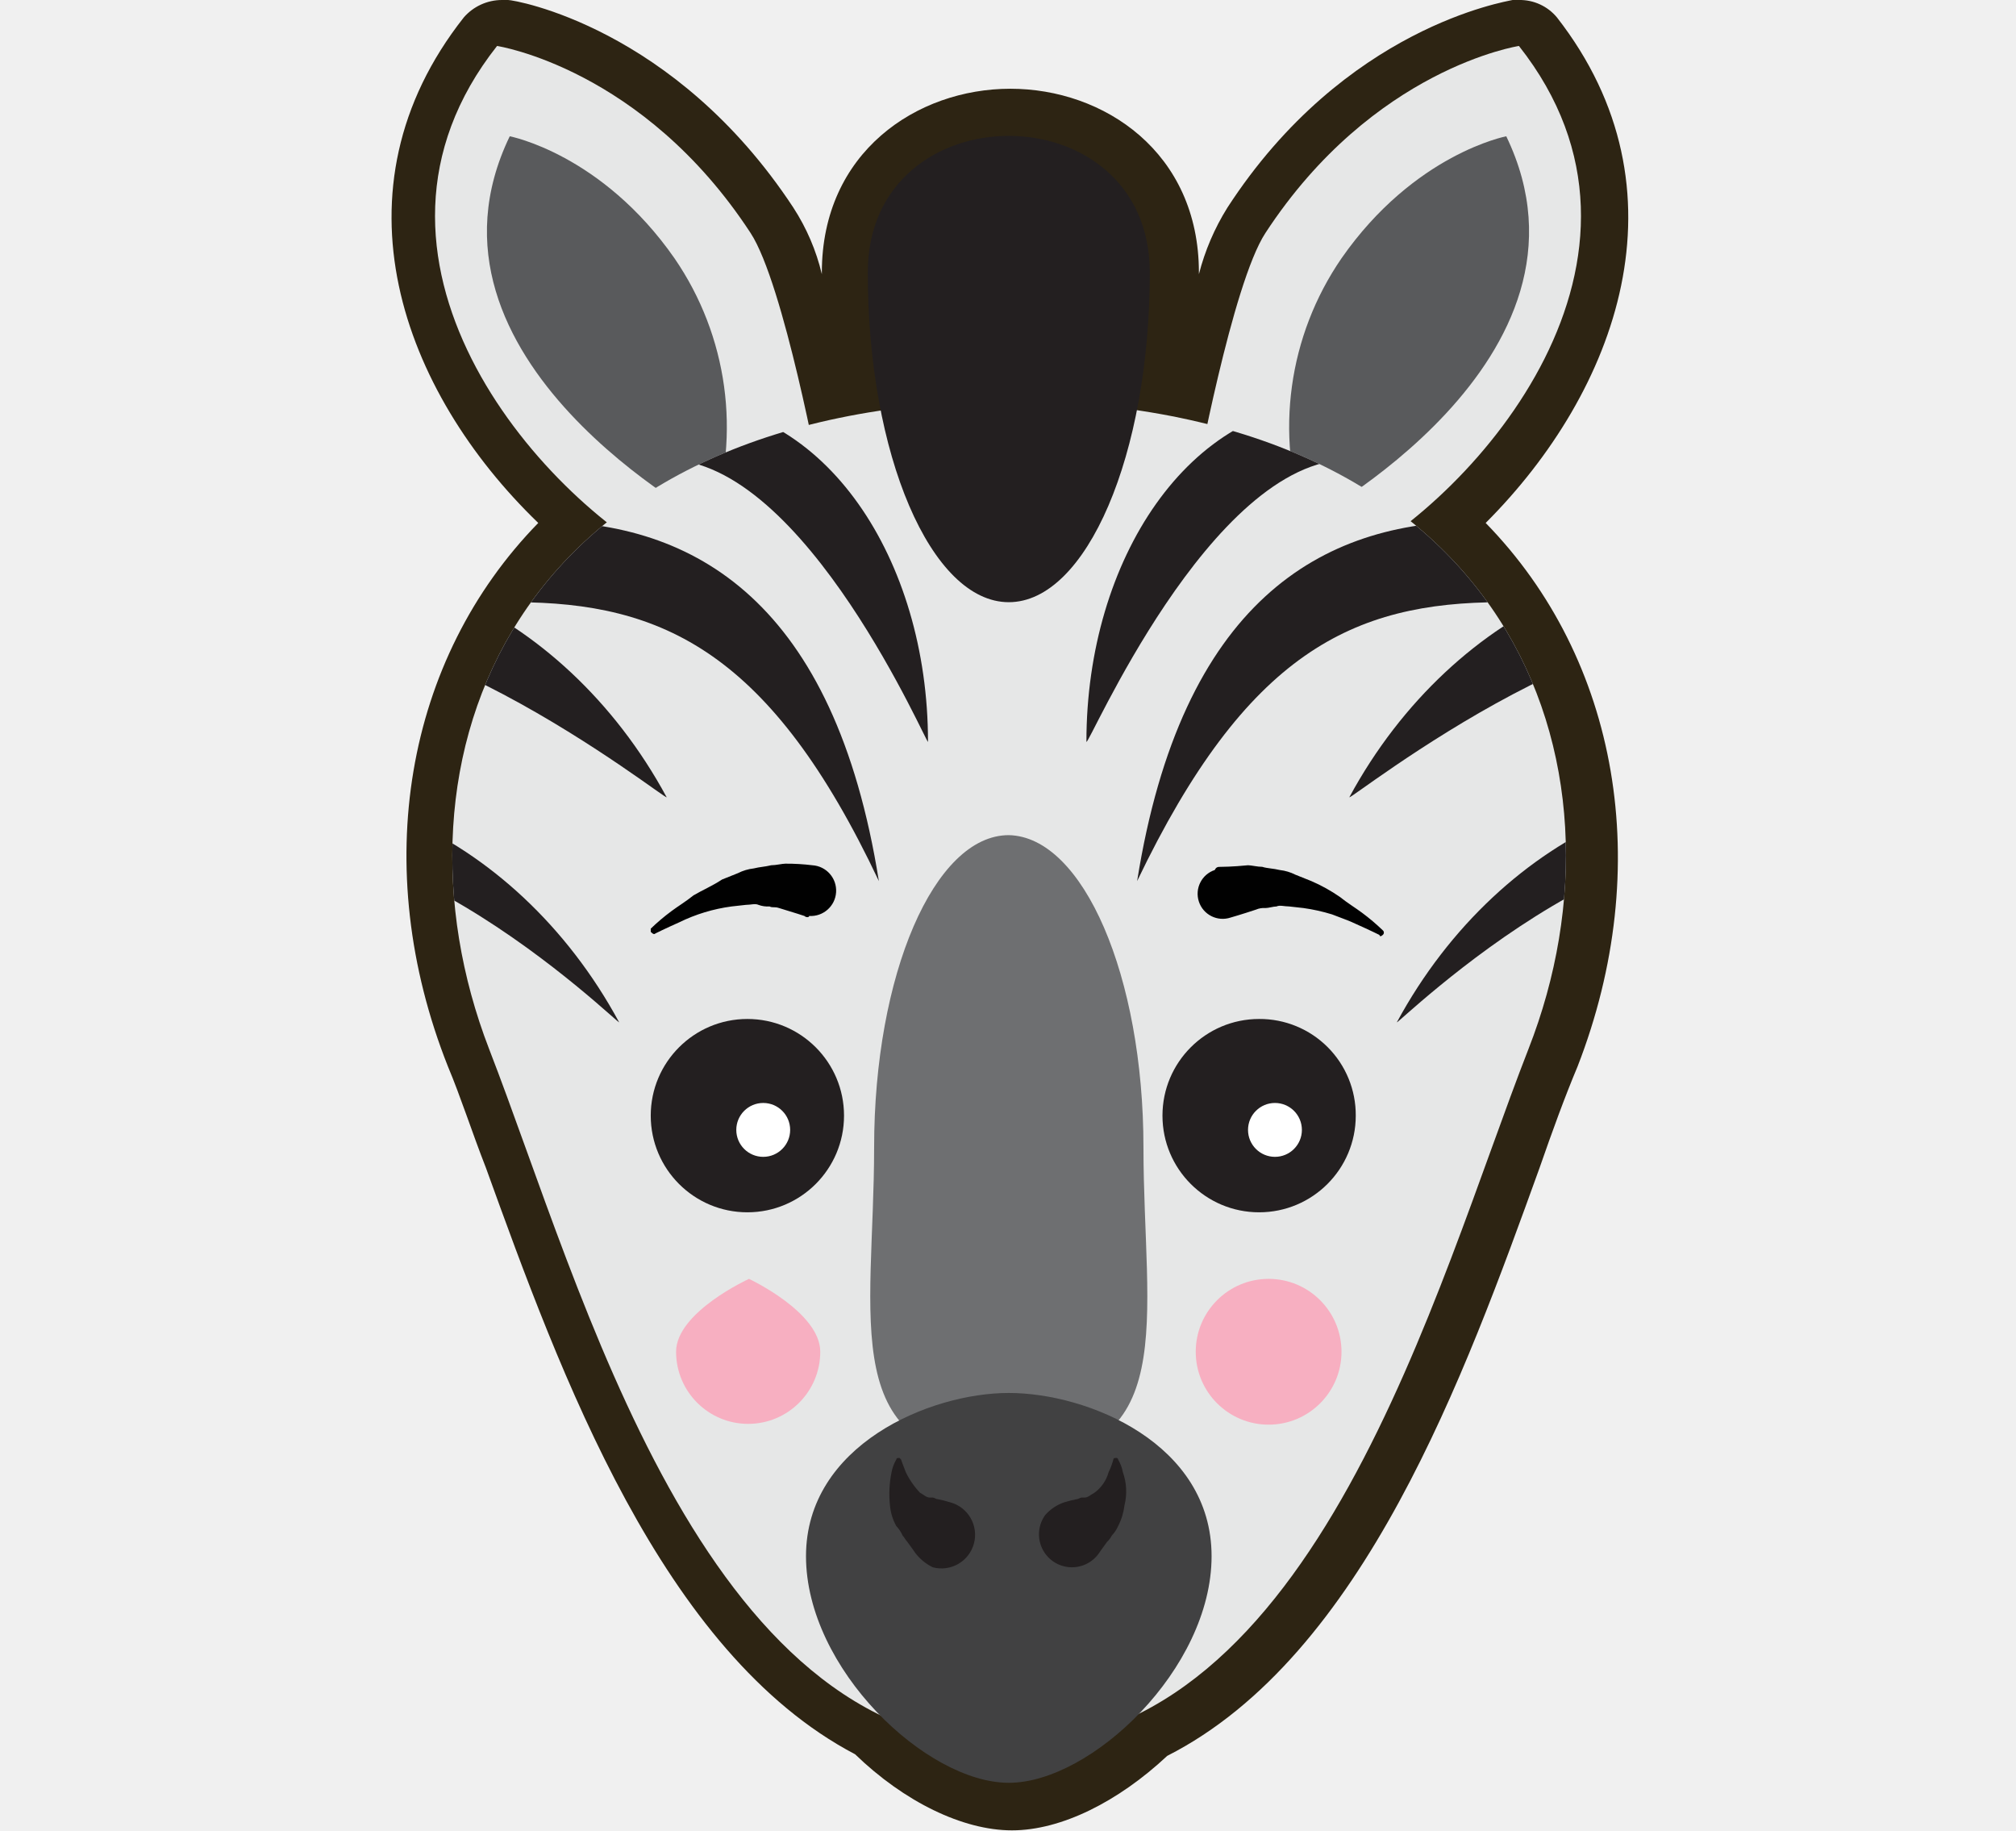
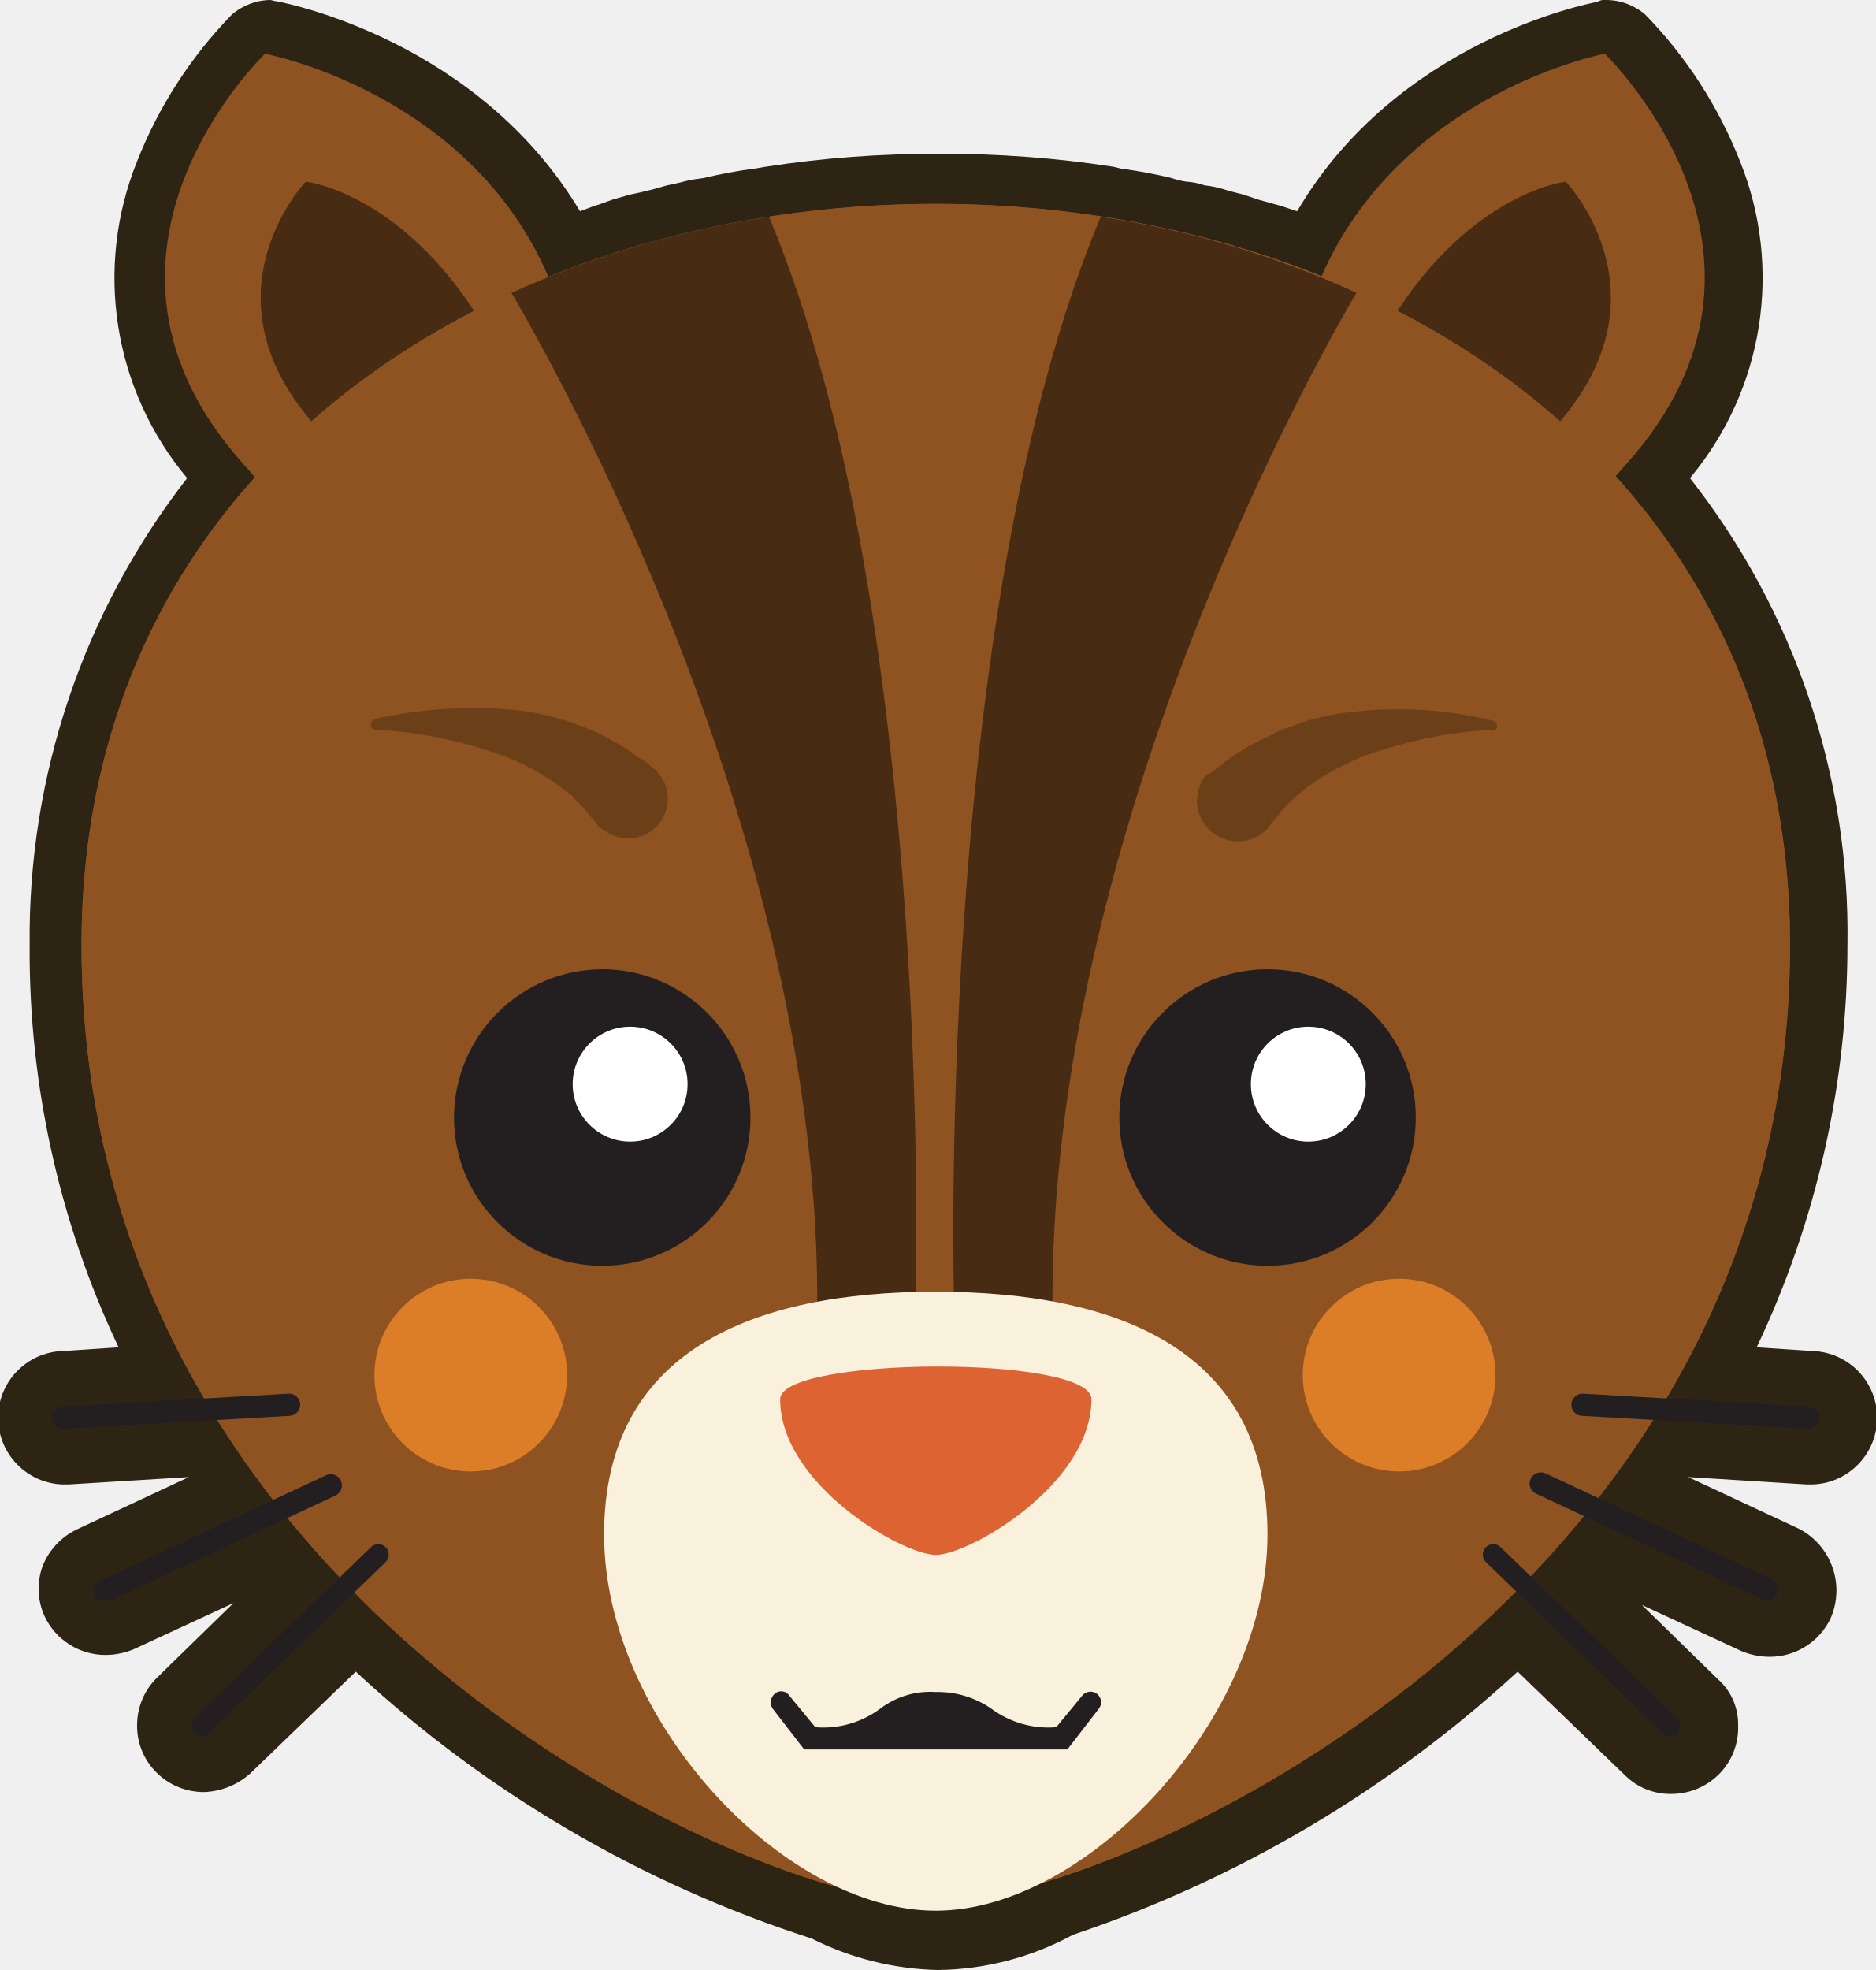
- <svg xmlns="http://www.w3.org/2000/svg" id="Layer_1" data-name="Layer 1" viewBox="0 0 127.248 115.5">
-   <defs>
-     <clipPath id="clip-path">
-       <path d="M63.774,25.3h0c-31.7.2-39.9,22.8-32.9,40.9,5.9,15.2,13.4,43.9,32.8,43.9h0c19.4-.1,26.9-28.8,32.8-43.9C103.574,48.1,95.274,25.5,63.774,25.3Z" fill="none" />
-     </clipPath>
-   </defs>
+ <svg xmlns="http://www.w3.org/2000/svg" id="Layer_1" data-name="Layer 1" viewBox="0 0 101.209 106.3">
  <g>
-     <path d="M98.274,1.1a3.043,3.043,0,0,0-2.4-1.1h-.4c-.4.1-10.6,1.7-18,13.1a14.932,14.932,0,0,0-1.8,4.2v-.1c0-7.6-6-11.6-11.9-11.6s-11.9,4-11.9,11.6v.1a13.4,13.4,0,0,0-1.8-4.2c-7.5-11.4-17.6-13.1-18-13.1h-.4a3.194,3.194,0,0,0-2.4,1.1c-8.6,10.9-3.9,23.6,4.7,31.9-8.4,8.6-10.7,21.7-5.7,34.3.8,1.9,1.5,4.1,2.4,6.4,4.7,13,11.1,30.6,23.3,37,3.1,3,6.8,4.8,9.9,4.8s6.7-1.8,9.8-4.7c12.4-6.3,18.8-24.1,23.5-37.1.8-2.3,1.6-4.5,2.4-6.4,4.9-12.6,2.6-25.7-5.8-34.3C102.074,24.7,106.774,12,98.274,1.1Z" fill="#2d2413" />
+     <path d="M97.6,80.1a3.6,3.6,0,0,0,.2-7.2l-3-.2A50.644,50.644,0,0,0,99.7,51a39.751,39.751,0,0,0-8.5-25.2A16.85,16.85,0,0,0,93.9,8.7,23.872,23.872,0,0,0,88.8.8,3.227,3.227,0,0,0,86.7,0a.75.75,0,0,0-.5.1C85.7.2,75.4,2.2,70,11.4h0l-.9-.3c-.4-.1-.7-.2-1.1-.3l-.9-.3c-.4-.1-.8-.2-1.1-.3a5.758,5.758,0,0,0-1-.2,3.554,3.554,0,0,0-1-.2,4.536,4.536,0,0,1-.8-.2,25.568,25.568,0,0,0-2.7-.5L60.1,9a59.49,59.49,0,0,0-9.4-.7,59.49,59.49,0,0,0-9.4.7l-.6.1a25.571,25.571,0,0,0-2.7.5l-.7.1c-.4.1-.8.2-1.3.3l-.7.2c-.4.1-.8.2-1.3.3l-.7.2c-.4.1-.8.3-1.2.4l-.8.3C25.8,2.2,15.5.2,15.1.1a4.332,4.332,0,0,1-.5-.1,3.227,3.227,0,0,0-2.1.8A23.871,23.871,0,0,0,7.4,8.7a16.831,16.831,0,0,0,2.7,17.1A40.341,40.341,0,0,0,1.6,51,49.91,49.91,0,0,0,6.4,72.7l-3,.2a3.6,3.6,0,0,0,.2,7.2h.1l6.5-.4-6,2.8a3.721,3.721,0,0,0-1.9,2,3.591,3.591,0,0,0,.1,2.7,3.628,3.628,0,0,0,3.3,2.1A4.012,4.012,0,0,0,7.2,89l5.4-2.5-4.1,4A3.58,3.58,0,0,0,7.4,93a3.541,3.541,0,0,0,1,2.6A3.631,3.631,0,0,0,11,96.7a3.946,3.946,0,0,0,2.5-1l5.7-5.5a65.846,65.846,0,0,0,24.6,14.4,15.876,15.876,0,0,0,6.8,1.7,15.588,15.588,0,0,0,7.3-1.9,66.746,66.746,0,0,0,24-14.2l5.8,5.6a3.471,3.471,0,0,0,2.5,1,3.631,3.631,0,0,0,2.6-1.1,3.541,3.541,0,0,0,1-2.6,3.25,3.25,0,0,0-1.1-2.5l-4.1-4L94,89.1a4.012,4.012,0,0,0,1.5.3,3.628,3.628,0,0,0,3.3-2.1,3.751,3.751,0,0,0-1.7-4.8l-6-2.8,6.4.4Z" fill="#2d2413" />
    <g>
      <g>
        <g>
-           <path d="M75.474,30.4s2.3-12.5,4.4-15.7c6.8-10.4,16-11.8,16-11.8,10.5,13.3-2.5,28.4-11.1,32.8Z" fill="#e6e7e7" />
-           <path d="M82.374,33a18.788,18.788,0,0,1,2.3-16.7c4.6-6.6,10.4-7.7,10.4-7.7C101.874,22.7,82.374,33,82.374,33Z" fill="#595a5c" />
+           <path d="M71.5,14.5c-4.2,9.2-2.5,14.8,3.6,17.3,6,2.6,5.8,1,12.7-6.8C97.9,13.7,86.6,2.9,86.6,2.9S76,4.9,71.5,14.5Z" fill="#8f5322" />
+           <path d="M74.6,18.1c-3.7,6.5,3.5,10.9,8.7,5.6,7.4-7.4,1.2-13.9,1.2-13.9S79,10.4,74.6,18.1Z" fill="#472b13" />
        </g>
        <g>
-           <path d="M51.774,30.4s-2.3-12.5-4.4-15.7c-6.8-10.4-16-11.8-16-11.8-10.5,13.3,2.5,28.4,11.1,32.8Z" fill="#e6e7e7" />
-           <path d="M44.874,33a18.788,18.788,0,0,0-2.3-16.7c-4.6-6.6-10.4-7.7-10.4-7.7C25.374,22.7,44.874,33,44.874,33Z" fill="#595a5c" />
+           <path d="M29.4,14.5c4.2,9.2,2.5,14.8-3.6,17.3-6,2.6-5.8,1-12.7-6.8C3,13.7,14.3,2.9,14.3,2.9S25,4.9,29.4,14.5Z" fill="#8f5322" />
+           <path d="M26.4,18.1c3.7,6.5-3.5,10.9-8.7,5.6-7.4-7.4-1.2-13.9-1.2-13.9S22,10.4,26.4,18.1Z" fill="#472b13" />
        </g>
      </g>
-       <path d="M63.774,25.3h0c-31.7.2-39.9,22.8-32.9,40.9,5.9,15.2,13.4,43.9,32.8,43.9h0c19.4-.1,26.9-28.8,32.8-43.9C103.574,48.1,95.274,25.5,63.774,25.3Z" fill="#e6e7e7" />
-       <path d="M72.174,72.4c0-10.8-3.8-19.6-8.5-19.7h0c-4.7,0-8.5,8.8-8.5,19.7s-2.5,19.7,8.5,19.7h0C74.674,92.1,72.174,83.3,72.174,72.4Z" fill="#6e6f71" />
-       <path d="M50.874,98.2c0,7.1,7.6,14.3,12.8,14.3s12.8-7.2,12.8-14.3-7.8-10.3-12.8-10.3S50.874,91.2,50.874,98.2Z" fill="#414142" />
+       <path d="M4.4,51C4.4,24.9,27,11,50.5,11S96.6,24.9,96.6,51c0,35.5-36.6,51.7-46.3,51.7C40.7,102.7,4.4,86.5,4.4,51Z" fill="#8f5322" />
+       <path d="M4.4,51C4.4,24.9,27,11,50.5,11S96.6,24.9,96.6,51c0,35.5-36.6,51.7-46.3,51.7C40.7,102.7,4.4,86.5,4.4,51Z" fill="#8f5322" />
      <g>
-         <path d="M67.174,94.8a7.349,7.349,0,0,1,.8-.2c.1,0,.2-.1.3-.1h.2c.2,0,.4-.2.6-.3a2.379,2.379,0,0,0,.9-1.3,4.418,4.418,0,0,0,.3-.8c0-.1.1-.1.2-.1a.1.1,0,0,1,.1.1,2.414,2.414,0,0,1,.3.8,3.6,3.6,0,0,1,.1,2.1,3.816,3.816,0,0,1-.4,1.3,2.092,2.092,0,0,1-.4.6,1.381,1.381,0,0,1-.3.4c-.3.4-.5.7-.5.7h0a2.081,2.081,0,1,1-3.4-2.4A2.8,2.8,0,0,1,67.174,94.8Z" fill="#231f20" />
-         <path d="M57.774,98s-.2-.3-.5-.7c-.1-.1-.2-.3-.3-.4a2.092,2.092,0,0,0-.4-.6,3.259,3.259,0,0,1-.4-1.3,6.85,6.85,0,0,1,.1-2.1,2.414,2.414,0,0,1,.3-.8c0-.1.1-.1.2-.1l.1.1s.1.3.3.8a5.084,5.084,0,0,0,.9,1.3c.2.1.4.3.6.3h.2c.1,0,.2.1.3.1a7.349,7.349,0,0,1,.8.2,2.122,2.122,0,1,1-1.1,4.1,3.125,3.125,0,0,1-1.1-.9Z" fill="#231f20" />
-       </g>
-       <path d="M77.074,54.7s.7,0,1.7-.1c.2,0,.6.1.9.1.3.1.7.1,1.1.2a2.933,2.933,0,0,1,1,.3l1,.4a10.419,10.419,0,0,1,1.8,1c.5.4,1,.7,1.4,1a13.3,13.3,0,0,1,1.3,1.1.188.188,0,0,1,0,.3c-.1.1-.2.1-.2,0,0,0-.6-.3-1.5-.7-.4-.2-1-.4-1.5-.6a11.63,11.63,0,0,0-1.8-.4l-.9-.1c-.3,0-.6-.1-.8,0-.2,0-.5.1-.7.1a1.269,1.269,0,0,0-.6.1c-.9.3-1.6.5-1.6.5a1.581,1.581,0,0,1-1-3C76.774,54.7,76.874,54.7,77.074,54.7Z" fill="#010101" />
-       <path d="M50.774,57.8s-.6-.2-1.6-.5c-.3-.1-.4,0-.6-.1a1.7,1.7,0,0,1-.7-.1c-.2-.1-.5,0-.8,0l-.9.1a10.7,10.7,0,0,0-3.3,1c-.9.4-1.5.7-1.5.7-.1.1-.2,0-.3-.1v-.2a13.294,13.294,0,0,1,1.3-1.1c.4-.3.9-.6,1.4-1,.5-.3,1.2-.6,1.8-1l1-.4a2.935,2.935,0,0,1,1-.3c.4-.1.7-.1,1.1-.2.3,0,.7-.1.9-.1a13.3,13.3,0,0,1,1.7.1,1.6,1.6,0,1,1-.2,3.2C51.074,57.9,50.874,57.9,50.774,57.8Z" fill="#010101" />
-       <path d="M72.574,17.2c0,11.5-4,20.8-8.9,20.8s-8.9-9.3-8.9-20.8S72.574,5.7,72.574,17.2Z" fill="#231f20" />
-       <g>
-         <g clip-path="url(#clip-path)">
-           <g>
-             <path d="M85.174,29c8.8,0,16,8.5,16.5,19.3,0-.5.1-1,.1-1.5,0-11.5-8.3-21.4-17.5-21.4s-15.7,9.9-15.7,21.4C68.574,47.4,76.374,29,85.174,29Z" fill="#231f20" />
-             <path d="M94.774,38c9.4,0,15.2,9,15.8,20.5,0-.5.1-1,.1-1.6,0-12.3-7.7-24-17.5-24s-18.6,5.1-21.4,22.7C78.674,41.2,85.374,38,94.774,38Z" fill="#231f20" />
-             <path d="M116.074,54.9c8.8,5.9,12.2,18.2,6.7,30l.9-1.5c6.5-12.2,3.9-26.4-5.9-31.6s-23,.5-29.6,12.7C87.874,65,105.274,47.7,116.074,54.9Z" fill="#231f20" />
-             <path d="M113.074,40.7c9.4,5,12.2,18.2,6.7,30l.9-1.5c6.5-12.2,3.9-26.4-5.9-31.6s-23,.5-29.6,12.7C84.874,50.8,103.674,35.7,113.074,40.7Z" fill="#231f20" />
-           </g>
+         <g>
+           <circle cx="68.405" cy="60.3" r="8" fill="#231f20" />
+           <circle cx="70.605" cy="58.5" r="3.1" fill="#fff" />
        </g>
-         <g clip-path="url(#clip-path)">
-           <g>
-             <path d="M42.074,29c-8.8,0-16,8.5-16.6,19.3,0-.5-.1-1-.1-1.5,0-11.5,8.3-21.4,17.5-21.4s15.7,9.9,15.7,21.4C58.674,47.4,50.874,29,42.074,29Z" fill="#231f20" />
-             <path d="M32.474,38c-9.4,0-15.2,9-15.8,20.5,0-.5-.1-1-.1-1.6,0-12.3,7.7-24,17.5-24s18.6,5.1,21.4,22.7C48.674,41.2,41.874,38,32.474,38Z" fill="#231f20" />
-             <path d="M11.174,54.9c-8.8,5.9-12.2,18.2-6.7,30l-.9-1.5c-6.5-12.2-3.9-26.4,5.9-31.6s23,.5,29.6,12.7C39.374,65,21.974,47.7,11.174,54.9Z" fill="#231f20" />
-             <path d="M14.174,40.7c-9.4,5-12.2,18.2-6.7,30l-.9-1.5c-6.5-12.2-3.9-26.4,5.9-31.6s23,.5,29.6,12.7C42.374,50.8,23.574,35.7,14.174,40.7Z" fill="#231f20" />
-           </g>
+         <g>
+           <path d="M24.5,60.3a8,8,0,1,0,8-8A8.024,8.024,0,0,0,24.5,60.3Z" fill="#231f20" />
+           <circle cx="34.005" cy="58.5" r="3.1" fill="#fff" />
        </g>
      </g>
      <g>
        <g>
-           <circle cx="47.174" cy="70.4" r="6.1" fill="#231f20" />
-           <circle cx="48.174" cy="71.3" r="1.7" fill="#fff" />
+           <path d="M97.6,77.1h0l-12.2-.7a.6.6,0,1,1,0-1.2l12.2.7a.645.645,0,0,1,.6.6Q98.055,77.1,97.6,77.1Z" fill="#231f20" />
+           <path d="M95.4,86.4a.367.367,0,0,1-.3-.1L82.9,80.6a.6.6,0,1,1,.5-1.1l12.2,5.7a.63.63,0,0,1,.3.8A.664.664,0,0,1,95.4,86.4Z" fill="#231f20" />
+           <path d="M90.1,93.7a.758.758,0,0,1-.4-.2l-9.5-9.2a.566.566,0,1,1,.8-.8l9.5,9.2a.608.608,0,0,1,0,.8A.758.758,0,0,1,90.1,93.7Z" fill="#231f20" />
        </g>
        <g>
-           <path d="M85.574,70.4a6.1,6.1,0,1,1-6.1-6.1A6.061,6.061,0,0,1,85.574,70.4Z" fill="#231f20" />
-           <circle cx="80.474" cy="71.3" r="1.7" fill="#fff" />
+           <path d="M3.4,77.1a.6.6,0,1,1,0-1.2l12.2-.7a.6.6,0,1,1,0,1.2l-12.2.7Z" fill="#231f20" />
+           <path d="M5.6,86.4a.55.55,0,0,1-.5-.3.63.63,0,0,1,.3-.8l12.2-5.7a.6.6,0,1,1,.5,1.1L5.9,86.4C5.8,86.3,5.7,86.4,5.6,86.4Z" fill="#231f20" />
+           <path d="M10.9,93.7a.519.519,0,0,1-.4-.2.608.608,0,0,1,0-.8L20,83.5a.566.566,0,1,1,.8.8l-9.5,9.2A.519.519,0,0,1,10.9,93.7Z" fill="#231f20" />
        </g>
      </g>
+       <path d="M44.1,70.9h5.3s1.2-37.5-7.9-59.2a53.246,53.246,0,0,0-13.9,4.1C29.6,19.2,44.4,45.1,44.1,70.9Z" fill="#472b13" />
+       <path d="M59.4,11.7c-9.1,21.7-7.9,59.2-7.9,59.2h5.3c-.3-25.8,14.4-51.7,16.4-55.1A51.423,51.423,0,0,0,59.4,11.7Z" fill="#472b13" />
      <g>
-         <circle cx="80.074" cy="85.3" r="4.6" fill="#f7afc1" />
-         <path d="M51.774,85.3a4.55,4.55,0,1,1-9.1,0c0-2.5,4.6-4.6,4.6-4.6S51.774,82.8,51.774,85.3Z" fill="#f7afc1" />
+         <path d="M32.3,44.6a2.22,2.22,0,0,0-.4-.5c-.1-.2-.3-.3-.4-.5l-.5-.5c-.1-.2-.5-.4-.7-.6a7.013,7.013,0,0,0-.9-.6,11.286,11.286,0,0,0-2.2-1.1,23.217,23.217,0,0,0-4.7-1.2,16.02,16.02,0,0,0-2.2-.2.319.319,0,0,1-.3-.3c0-.1.1-.2.2-.3a24.511,24.511,0,0,1,7.5-.5,13.564,13.564,0,0,1,2.9.6c.5.2.9.3,1.3.5a6.723,6.723,0,0,1,1.2.6,8.8,8.8,0,0,1,1,.6,2.093,2.093,0,0,0,.6.4,3.61,3.61,0,0,1,.5.4,2.14,2.14,0,0,1-2.6,3.4A1.445,1.445,0,0,1,32.3,44.6Z" fill="#6b3f18" />
+         <path d="M65.6,41.5a2.218,2.218,0,0,0,.5-.4c.2-.1.4-.3.6-.4a8.785,8.785,0,0,1,1-.6l1.2-.6c.4-.2.9-.3,1.3-.5a13.564,13.564,0,0,1,2.9-.6,21.347,21.347,0,0,1,7.5.5c.1,0,.2.2.2.3s-.1.2-.3.2a16.02,16.02,0,0,0-2.2.2,25,25,0,0,0-4.7,1.2,15.057,15.057,0,0,0-2.2,1.1l-.9.6c-.2.2-.5.4-.7.6l-.5.5c-.2.2-.3.4-.4.5a2.22,2.22,0,0,0-.4.5,2.2,2.2,0,0,1-3.4-2.8A1.069,1.069,0,0,0,65.6,41.5Z" fill="#6b3f18" />
+       </g>
+       <g>
+         <circle cx="75.505" cy="74.2" r="5.2" fill="#dc7d27" />
+         <circle cx="25.405" cy="74.2" r="5.2" fill="#dc7d27" />
+       </g>
+       <g>
+         <path d="M68.4,82.8c0,9.9-9.7,20.3-17.9,20.3-8.3,0-17.9-10.4-17.9-20.3s8-13.1,17.9-13.1S68.4,72.9,68.4,82.8Z" fill="#f9f1dc" />
+         <path d="M58.9,75.5c0,4.6-6.6,8.4-8.4,8.4s-8.4-3.8-8.4-8.4C42.1,73.2,58.9,73.1,58.9,75.5Z" fill="#dd6332" />
+         <path d="M57.6,94.4H43.4l-1.7-2.2a.619.619,0,0,1,.1-.8.529.529,0,0,1,.8.1L44,93.2a5.168,5.168,0,0,0,3.5-1,4.449,4.449,0,0,1,3-.9,5.06,5.06,0,0,1,3,.9,5.168,5.168,0,0,0,3.5,1l1.4-1.7a.57.57,0,0,1,.9.7Z" fill="#231f20" />
      </g>
    </g>
  </g>
</svg>
